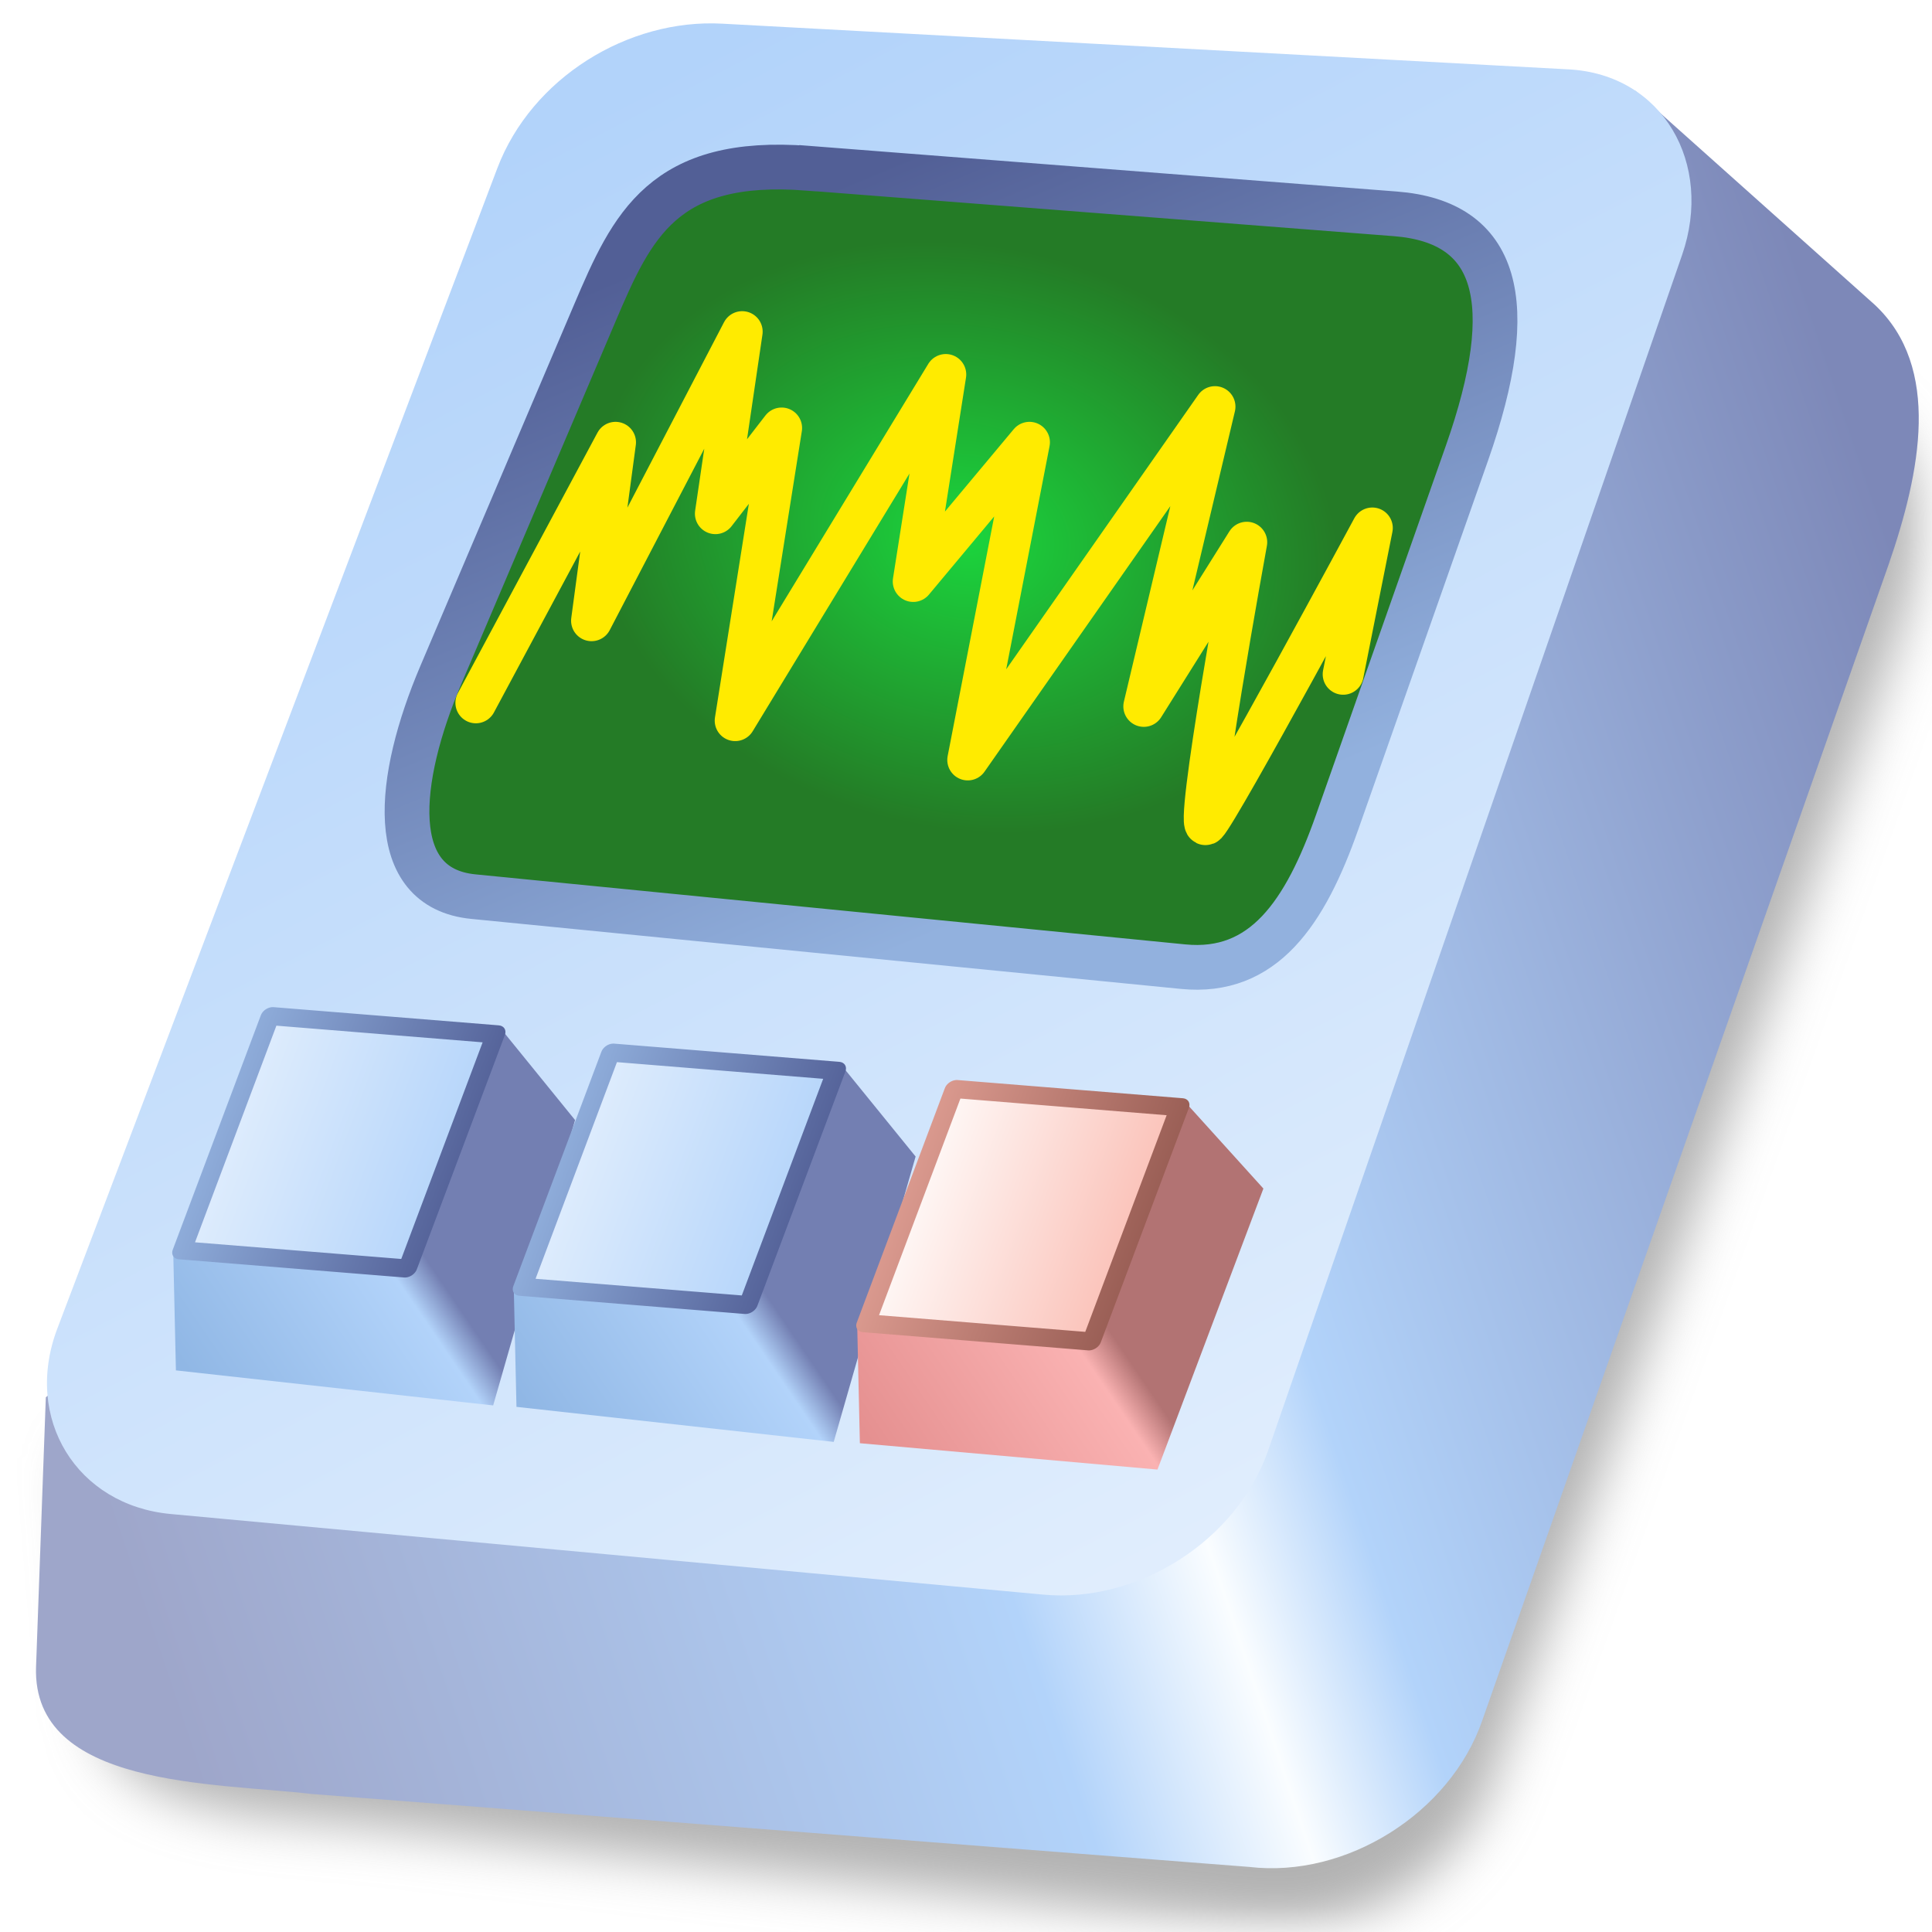
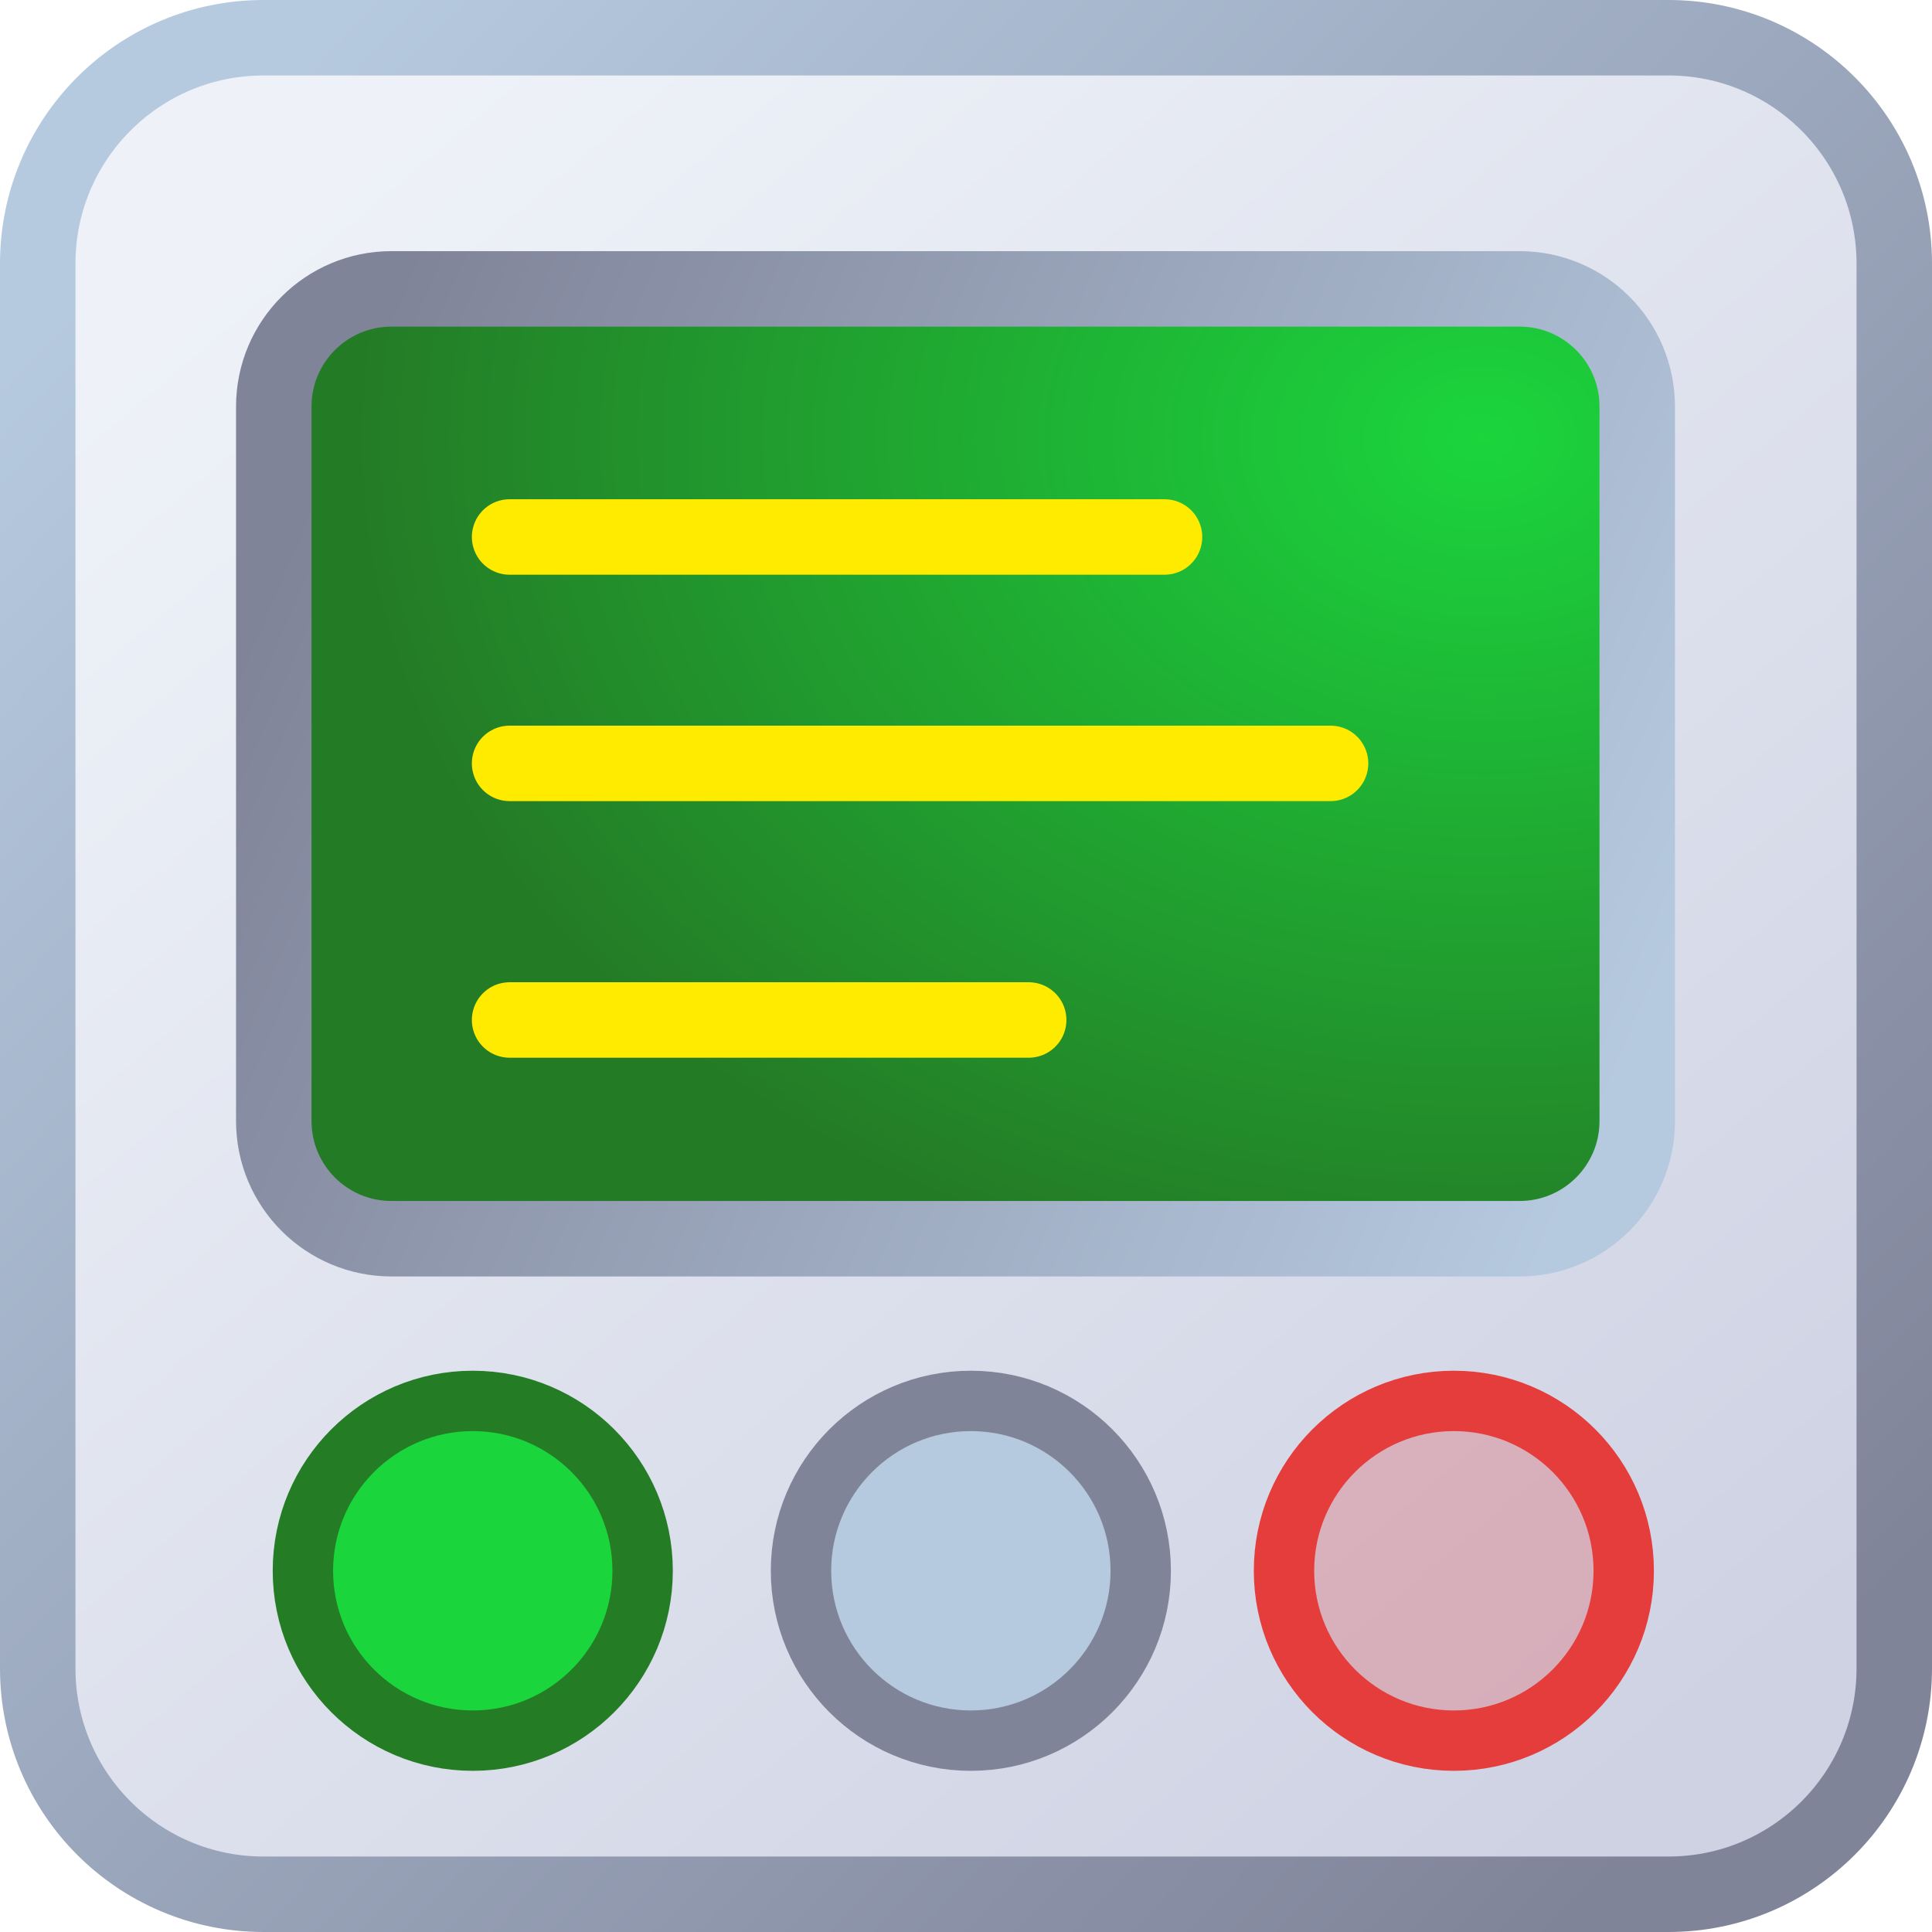
- <svg xmlns="http://www.w3.org/2000/svg" xmlns:xlink="http://www.w3.org/1999/xlink" height="32" width="32">
-   <linearGradient id="a">
-     <stop offset="0" stop-color="#92b1de" />
-     <stop offset="1" stop-color="#525f96" />
+ <svg xmlns="http://www.w3.org/2000/svg" xmlns:xlink="http://www.w3.org/1999/xlink" height="256" width="256">
+   <linearGradient id="a" gradientUnits="userSpaceOnUse" x1="21.056" x2="231.333" y1="23.273" y2="235.736">
+     <stop offset="0" stop-color="#b5c9df" />
+     <stop offset="1" stop-color="#808499" />
  </linearGradient>
-   <linearGradient id="b">
-     <stop offset="0" stop-color="#e3effd" />
-     <stop offset="1" stop-color="#b2d3fa" />
-   </linearGradient>
-   <linearGradient id="c" gradientTransform="matrix(.6720474 .08131506 -.221798 .6574976 -.215241 13.93194)" gradientUnits="userSpaceOnUse" x1="43.513" x2="15.828" xlink:href="#b" y1="39.012" y2="4.062" />
-   <linearGradient id="d" gradientTransform="matrix(.6966862 .0823681 -.2299297 .6660122 -.255543 13.84286)" gradientUnits="userSpaceOnUse" x1="25.722" x2="61.586" y1="53.726" y2="29.442">
-     <stop offset="0" stop-color="#9ea6ca" />
-     <stop offset=".416" stop-color="#b2d3fa" />
-     <stop offset=".517" stop-color="#fafdff" />
-     <stop offset=".593" stop-color="#b2d3fa" />
-     <stop offset="1" stop-color="#7d88b8" />
-   </linearGradient>
-   <filter id="e" color-interpolation-filters="sRGB">
-     <feGaussianBlur stdDeviation=".653" />
-   </filter>
-   <radialGradient id="f" cx="30.827" cy="10.492" gradientTransform="matrix(.5854881 .1543891 -.1328252 .4504293 -.66863 15.4078)" gradientUnits="userSpaceOnUse" r="10.303">
+   <linearGradient id="b" gradientTransform="matrix(.7197785 0 0 .9795144 34.47852 35.82918)" gradientUnits="userSpaceOnUse" x1="237.193" x2="21.888" xlink:href="#a" y1="132.346" y2="7.554" />
+   <radialGradient id="c" cx="144.055" cy="11.694" gradientTransform="matrix(1.411941 0 0 1.084147 -6.948524 45.4082)" gradientUnits="userSpaceOnUse" r="105.722">
    <stop offset="0" stop-color="#1bd53d" />
    <stop offset="1" stop-color="#247b26" />
  </radialGradient>
-   <linearGradient id="g" gradientTransform="matrix(.4965213 .1088216 -.1114504 .3211456 4.177663 15.31765)" gradientUnits="userSpaceOnUse" x1="40.25" x2="16.652" xlink:href="#a" y1="29.743" y2="9.258" />
-   <linearGradient id="h" gradientTransform="matrix(.8664388 .07044393 -.3639459 .724949 -5.423969 4.633106)" gradientUnits="userSpaceOnUse" x1="4.842" x2="10.347" y1="38.894" y2="33.295">
-     <stop offset="0" stop-color="#90b7e5" />
-     <stop offset=".483" stop-color="#b2d3fa" />
-     <stop offset=".56" stop-color="#737fb2" />
-     <stop offset="1" stop-color="#737fb2" />
+   <linearGradient id="d" gradientUnits="userSpaceOnUse" x1="23.186" x2="233.614" xlink:href="#a" y1="25.359" y2="228.709" />
+   <linearGradient id="e" gradientUnits="userSpaceOnUse" x1="37.102" x2="213.583" y1="29.128" y2="238.035">
+     <stop offset="0" stop-color="#eef2f8" />
+     <stop offset="1" stop-color="#cfd2e3" />
  </linearGradient>
-   <linearGradient id="i" gradientTransform="matrix(.8986901 0 0 .8688916 -4.168083 3.022395)" gradientUnits="userSpaceOnUse" x1="1.196" x2="6.376" xlink:href="#b" y1="33.377" y2="33.377" />
-   <linearGradient id="j" gradientTransform="matrix(.8986901 0 0 .8688916 -4.168083 3.022395)" gradientUnits="userSpaceOnUse" x1="1.196" x2="6.376" xlink:href="#a" y1="33.377" y2="33.377" />
-   <linearGradient id="k" gradientTransform="matrix(.8664388 .07044393 -.3639459 .724949 -5.423969 4.633106)" gradientUnits="userSpaceOnUse" x1="4.842" x2="10.347" y1="38.894" y2="33.295">
-     <stop offset="0" stop-color="#e59090" />
-     <stop offset=".483" stop-color="#fab2b2" />
-     <stop offset=".56" stop-color="#b27373" />
-     <stop offset="1" stop-color="#b27373" />
-   </linearGradient>
-   <linearGradient id="l" gradientTransform="matrix(.8986901 0 0 .8688916 -4.168083 3.022395)" gradientUnits="userSpaceOnUse" x1="1.196" x2="6.376" y1="33.377" y2="33.377">
-     <stop offset="0" stop-color="#fffefd" />
-     <stop offset="1" stop-color="#fabcb2" />
-   </linearGradient>
-   <linearGradient id="m" gradientTransform="matrix(.8986901 0 0 .8688916 -4.168083 3.022395)" gradientUnits="userSpaceOnUse" x1="1.196" x2="6.376" y1="33.377" y2="33.377">
-     <stop offset="0" stop-color="#de9d92" />
-     <stop offset="1" stop-color="#965b52" />
-   </linearGradient>
-   <g transform="translate(0 -16)">
-     <g fill-rule="evenodd">
-       <path d="m40.963 5.482 5.24 3.942c1.986 1.756 1.137 4.054.341 6.301l-9.769 27.597c-.796 2.247-3.381 3.832-5.798 3.554l-21.825-2.517c-2.416-.279-6.36-.148-6.857-2.765l-.516-6.275" fill="#767676" fill-opacity=".556" filter="url(#e)" transform="matrix(.6694911 0 0 .6688952 .070796 16.5692)" />
-       <path d="m27.08 17.499 3.974 3.551c1.103 1.035.757 2.768.227 4.302l-6.73 19.144c-.53 1.534-2.252 2.617-3.861 2.426l-15.527-1.208c-1.609-.19-4.633-.101-4.566-2.105l.162-4.466" fill="url(#d)" />
-       <path d="m11.962 16.392 14.02.757c1.561.084 2.402 1.563 1.879 3.073l-6.854 19.795c-.523 1.511-2.167 2.539-3.724 2.395l-14.454-1.335c-1.557-.144-2.446-1.579-1.879-3.073l7.287-19.217c.567-1.495 2.163-2.48 3.724-2.395z" fill="url(#c)" />
-       <path d="m13.381 18.786 9.73.756c1.703.132 2.071 1.447 1.187 3.961l-2.149 6.11c-.532 1.514-1.222 2.529-2.552 2.398l-11.757-1.16c-1.462-.144-1.275-1.94-.536-3.677l2.548-5.989c.617-1.451 1.136-2.584 3.528-2.398z" fill="url(#f)" stroke="url(#g)" stroke-linecap="round" stroke-width=".741" />
+   <path d="m334.052-233.109v157.302h129.885" fill="none" />
+   <rect fill="url(#e)" height="246" ry="29.919" stroke="url(#d)" stroke-width="10" width="246" x="5" y="5" />
+   <rect fill="url(#c)" height="125.858" ry="15.59" stroke="url(#b)" stroke-width="10" width="180.664" x="36.278" y="38.278" />
+   <g stroke-linecap="round">
+     <g fill="none" stroke="#ffeb00" stroke-width="10">
+       <path d="m67.525 71.153h86.78" />
+       <path d="m67.525 101.153h108.78" />
+       <path d="m67.525 135.153h68.78" />
    </g>
-     <path d="m7.882 27.641 2.313-4.315-.397 2.955 2.495-4.788-.444 3.015 1.097-1.419-.769 4.847 3.488-5.733-.539 3.428 1.925-2.305-1.022 5.261 4.095-5.852-1.179 4.965 1.705-2.719s-.896 4.906-.667 4.67c.229-.236 2.747-4.906 2.747-4.906l-.483 2.423" fill="none" stroke="#ffeb00" stroke-linecap="round" stroke-linejoin="round" stroke-width=".678" />
-     <g fill-rule="evenodd" transform="matrix(.9997778 -.02107926 .02107926 .9997778 17.63678 5.004087)">
-       <path d="m-9.908 27.859 1.175 1.511-1.456 4.697-5.241-.691-.003-1.974" fill="url(#h)" />
-       <path d="m-2.636 29.95h3.741v4.147h-3.741z" fill="url(#i)" stroke="url(#j)" stroke-linecap="round" stroke-linejoin="round" stroke-width=".314" transform="matrix(.9948322 .1015331 -.3713295 .9285011 0 0)" />
-     </g>
-     <g fill-rule="evenodd" transform="matrix(.9997778 -.02107926 .02107926 .9997778 23.27734 5.608243)">
-       <path d="m-9.908 27.859 1.175 1.511-1.456 4.697-5.241-.691-.003-1.974" fill="url(#h)" />
-       <path d="m-2.636 29.95h3.741v4.147h-3.741z" fill="url(#i)" stroke="url(#j)" stroke-linecap="round" stroke-linejoin="round" stroke-width=".314" transform="matrix(.9948322 .1015331 -.3713295 .9285011 0 0)" />
-     </g>
-     <g fill-rule="evenodd" transform="matrix(.9997778 -.02107926 .02107926 .9997778 28.96624 6.21138)">
-       <path d="m-9.908 27.859 1.248 1.44-1.852 4.616-4.919-.54-.003-1.974" fill="url(#k)" />
-       <path d="m-2.636 29.95h3.741v4.147h-3.741z" fill="url(#l)" stroke="url(#m)" stroke-linecap="round" stroke-linejoin="round" stroke-width=".314" transform="matrix(.9948322 .1015331 -.3713295 .9285011 0 0)" />
+     <g stroke-linejoin="round" stroke-width="8">
+       <circle cx="62.644" cy="208.136" fill="#1bd53d" r="22.508" stroke="#247c25" />
+       <circle cx="128.644" cy="208.136" fill="#b5c9df" r="22.508" stroke="#808499" />
+       <circle cx="192.644" cy="208.136" fill="#e53d3c" fill-opacity=".251" r="22.508" stroke="#e53d3c" />
    </g>
  </g>
</svg>
